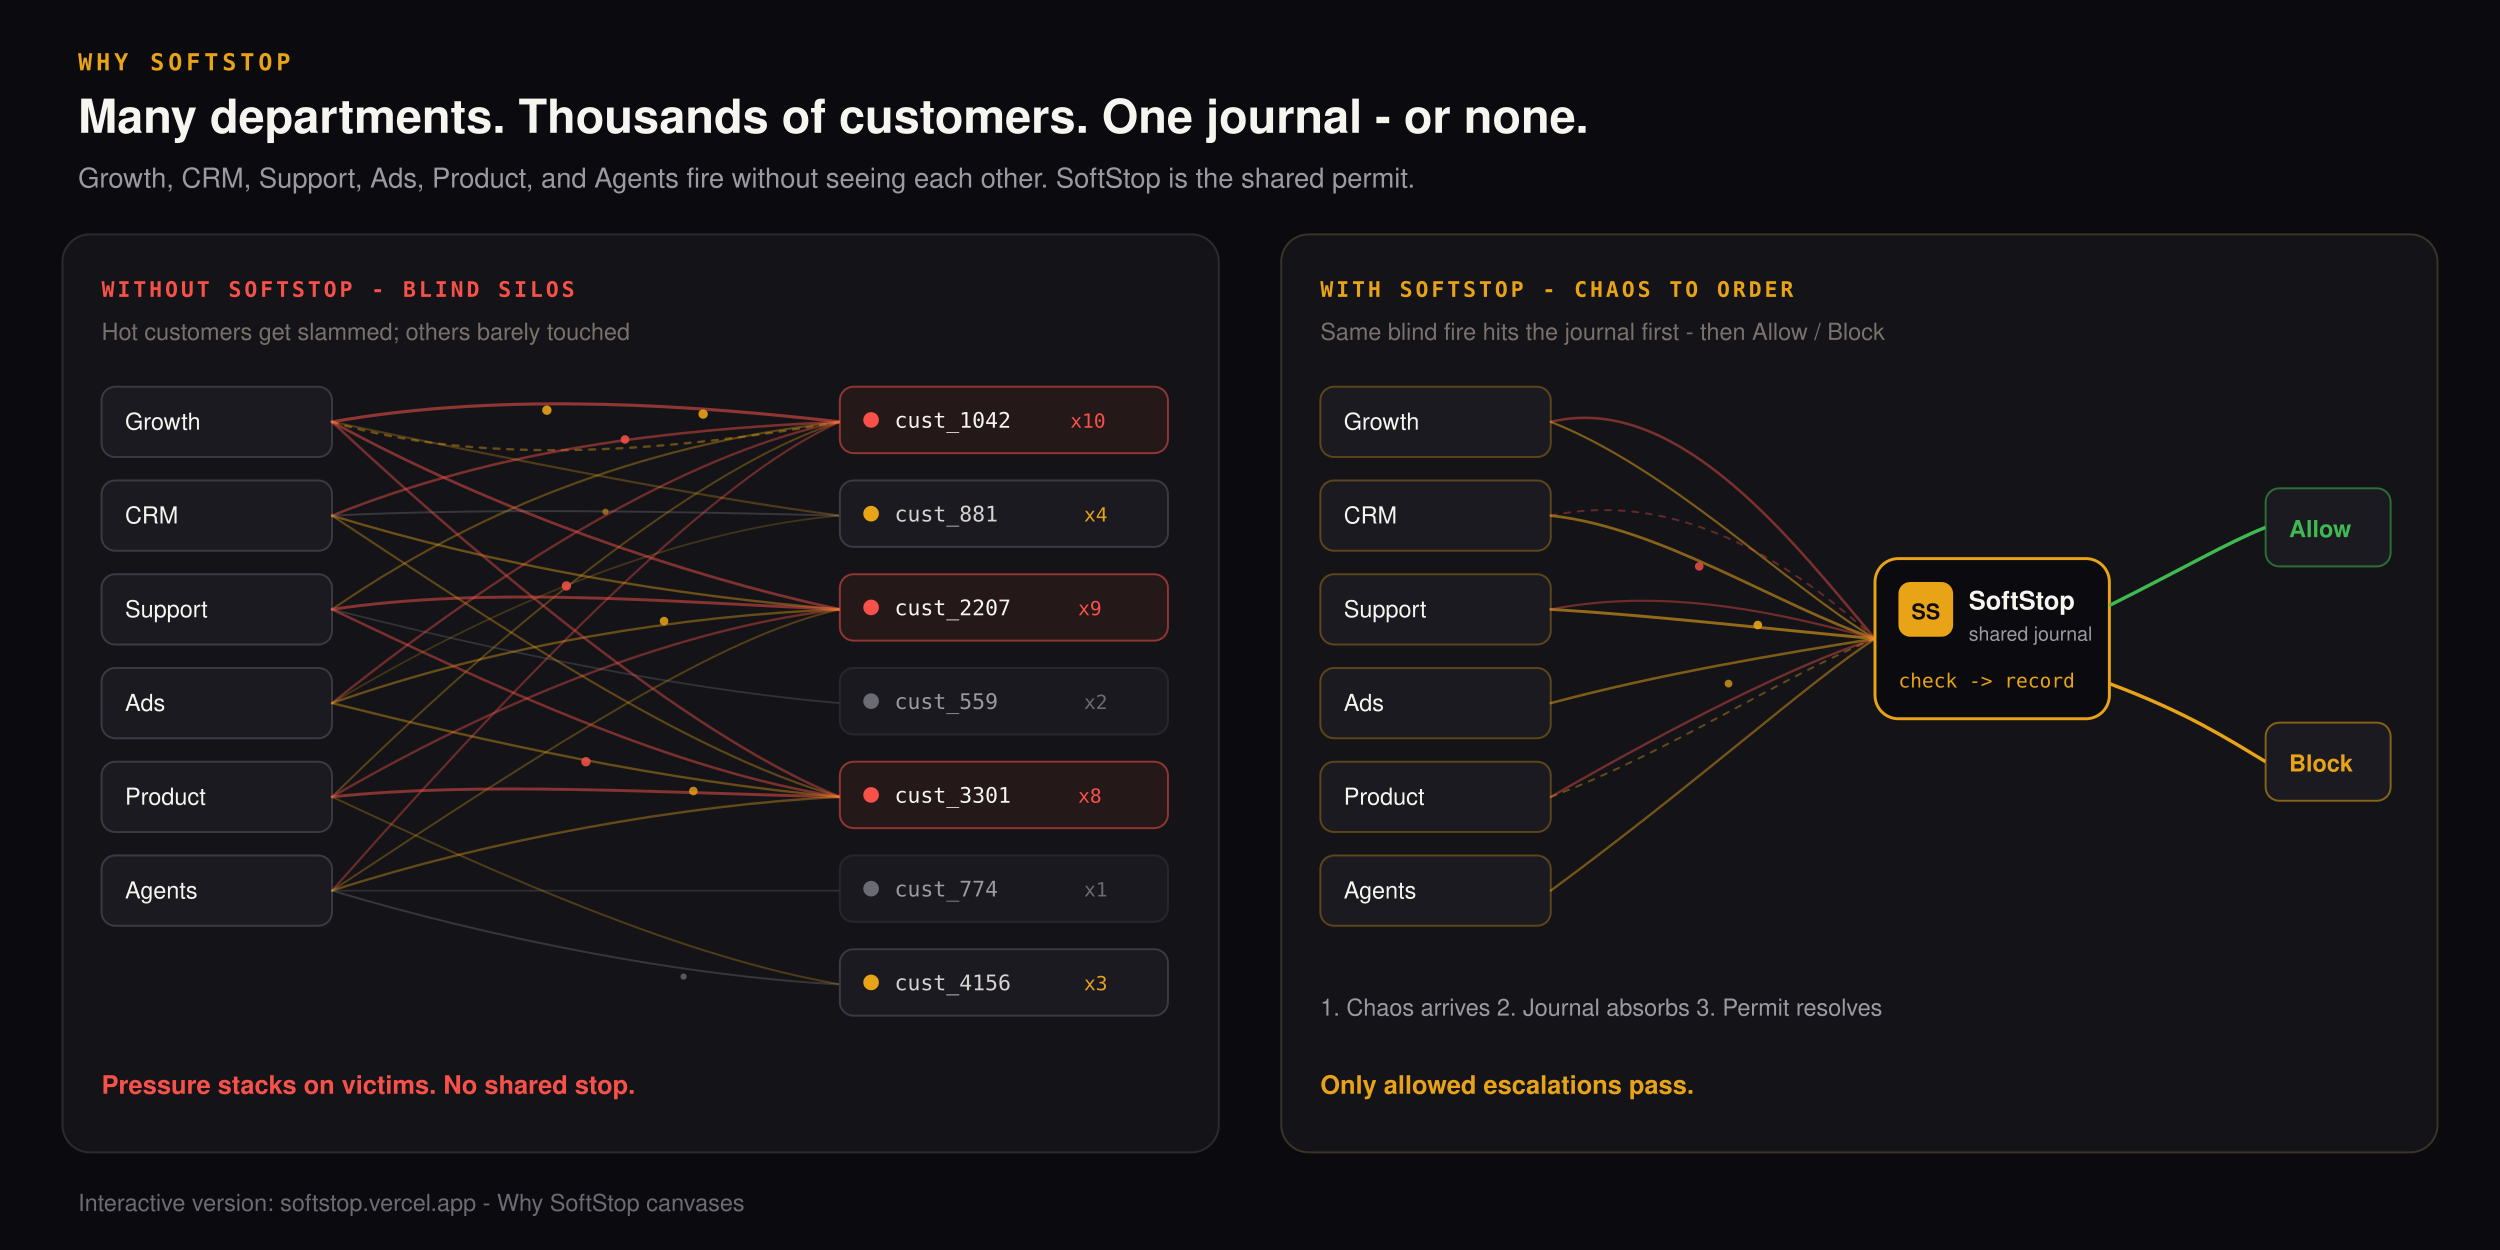
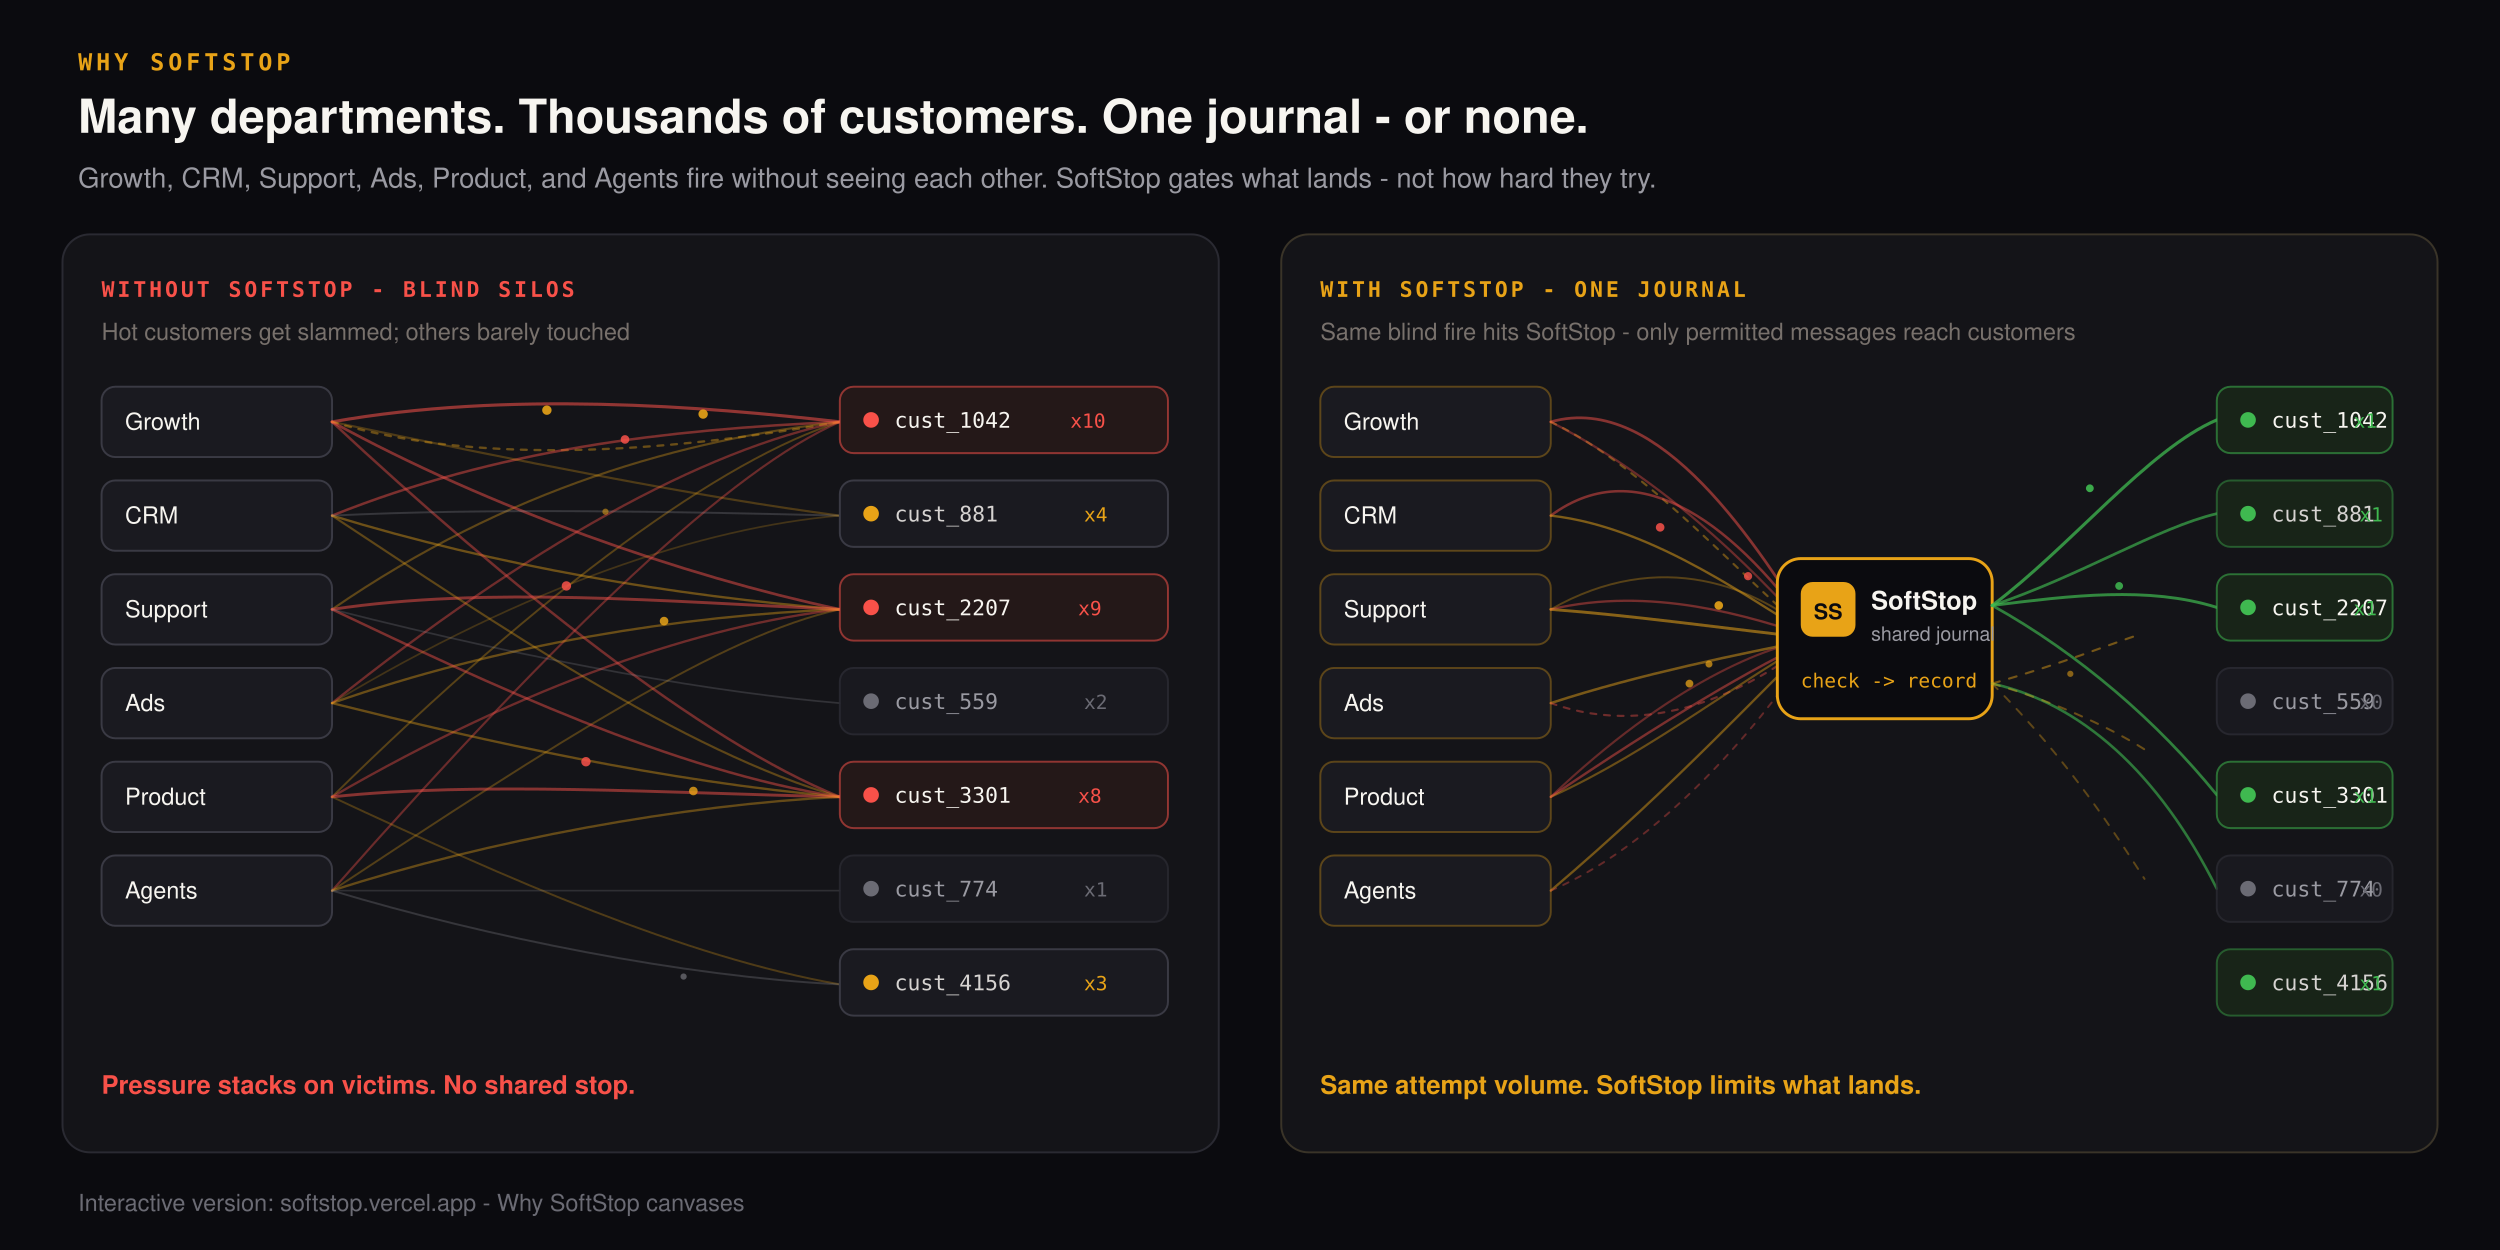
- <svg xmlns="http://www.w3.org/2000/svg" width="1280" height="640" viewBox="0 0 1280 640" role="img" aria-label="Without SoftStop departments slam hot customers unevenly; with SoftStop the same chaos hits a shared journal then Allow or Block">
+ <svg xmlns="http://www.w3.org/2000/svg" width="1280" height="640" viewBox="0 0 1280 640" role="img" aria-label="Without SoftStop departments slam hot customers unevenly; with SoftStop the same chaos hits a shared journal then only permitted messages reach customers">
  <rect width="1280" height="640" fill="#0B0B0F" />
  <text x="40" y="36" font-family="ui-monospace, SFMono-Regular, Menlo, monospace" font-size="12" font-weight="700" fill="#E8A317" letter-spacing="2">WHY SOFTSTOP</text>
  <text x="40" y="68" font-family="Helvetica, Arial, sans-serif" font-size="24" font-weight="700" fill="#F7F5F0">Many departments. Thousands of customers. One journal - or none.</text>
-   <text x="40" y="96" font-family="Helvetica, Arial, sans-serif" font-size="14" fill="#9A9AA2">Growth, CRM, Support, Ads, Product, and Agents fire without seeing each other. SoftStop is the shared permit.</text>
+   <text x="40" y="96" font-family="Helvetica, Arial, sans-serif" font-size="14" fill="#9A9AA2">Growth, CRM, Support, Ads, Product, and Agents fire without seeing each other. SoftStop gates what lands - not how hard they try.</text>
  <rect x="32" y="120" width="592" height="470" rx="14" fill="#141418" stroke="#2a2a32" />
  <text x="52" y="152" font-family="ui-monospace, SFMono-Regular, Menlo, monospace" font-size="11" font-weight="700" fill="#f85149" letter-spacing="1.5">WITHOUT SOFTSTOP - BLIND SILOS</text>
  <text x="52" y="174" font-family="Helvetica, Arial, sans-serif" font-size="12" fill="#78716C">Hot customers get slammed; others barely touched</text>
  <g font-family="Helvetica, Arial, sans-serif" font-size="12" fill="#F7F5F0">
    <rect x="52" y="198" width="118" height="36" rx="7" fill="#1a1a20" stroke="#3a3a44" />
    <text x="64" y="220">Growth</text>
    <rect x="52" y="246" width="118" height="36" rx="7" fill="#1a1a20" stroke="#3a3a44" />
    <text x="64" y="268">CRM</text>
    <rect x="52" y="294" width="118" height="36" rx="7" fill="#1a1a20" stroke="#3a3a44" />
    <text x="64" y="316">Support</text>
    <rect x="52" y="342" width="118" height="36" rx="7" fill="#1a1a20" stroke="#3a3a44" />
    <text x="64" y="364">Ads</text>
    <rect x="52" y="390" width="118" height="36" rx="7" fill="#1a1a20" stroke="#3a3a44" />
    <text x="64" y="412">Product</text>
    <rect x="52" y="438" width="118" height="36" rx="7" fill="#1a1a20" stroke="#3a3a44" />
    <text x="64" y="460">Agents</text>
  </g>
  <g fill="none" stroke-linecap="round">
    <path d="M170 216 C260 200, 360 208, 430 216" stroke="#f85149" stroke-width="1.6" opacity="0.55" />
    <path d="M170 216 C250 240, 350 230, 430 216" stroke="#E8A317" stroke-width="1.2" opacity="0.4" stroke-dasharray="3 4" />
    <path d="M170 264 C255 230, 340 220, 430 216" stroke="#f85149" stroke-width="1.3" opacity="0.45" />
    <path d="M170 312 C260 250, 350 225, 430 216" stroke="#E8A317" stroke-width="1.1" opacity="0.35" />
    <path d="M170 360 C270 280, 360 230, 430 216" stroke="#f85149" stroke-width="1.2" opacity="0.4" />
    <path d="M170 408 C280 300, 370 235, 430 216" stroke="#E8A317" stroke-width="1" opacity="0.32" />
    <path d="M170 456 C290 320, 375 240, 430 216" stroke="#f85149" stroke-width="1.1" opacity="0.38" />
    <path d="M170 216 C250 260, 350 295, 430 312" stroke="#f85149" stroke-width="1.4" opacity="0.48" />
    <path d="M170 264 C255 290, 345 305, 430 312" stroke="#E8A317" stroke-width="1.2" opacity="0.42" />
    <path d="M170 312 C250 300, 340 308, 430 312" stroke="#f85149" stroke-width="1.5" opacity="0.5" />
    <path d="M170 360 C255 330, 350 315, 430 312" stroke="#E8A317" stroke-width="1.2" opacity="0.4" />
    <path d="M170 408 C270 350, 360 320, 430 312" stroke="#f85149" stroke-width="1.2" opacity="0.4" />
    <path d="M170 456 C285 380, 370 325, 430 312" stroke="#E8A317" stroke-width="1" opacity="0.3" />
    <path d="M170 216 C260 300, 360 380, 430 408" stroke="#f85149" stroke-width="1.3" opacity="0.42" />
    <path d="M170 264 C255 320, 350 385, 430 408" stroke="#E8A317" stroke-width="1.1" opacity="0.35" />
    <path d="M170 312 C250 350, 345 395, 430 408" stroke="#f85149" stroke-width="1.3" opacity="0.45" />
    <path d="M170 360 C250 380, 340 400, 430 408" stroke="#E8A317" stroke-width="1.2" opacity="0.4" />
    <path d="M170 408 C245 400, 340 406, 430 408" stroke="#f85149" stroke-width="1.5" opacity="0.5" />
    <path d="M170 456 C250 430, 350 412, 430 408" stroke="#E8A317" stroke-width="1.2" opacity="0.38" />
    <path d="M170 216 C260 235, 360 255, 430 264" stroke="#E8A317" stroke-width="1.1" opacity="0.28" />
    <path d="M170 264 C250 260, 350 262, 430 264" stroke="#9A9AA2" stroke-width="1" opacity="0.25" />
    <path d="M170 360 C270 300, 360 270, 430 264" stroke="#E8A317" stroke-width="0.9" opacity="0.22" />
    <path d="M170 408 C260 450, 350 490, 430 504" stroke="#E8A317" stroke-width="1" opacity="0.28" />
    <path d="M170 456 C250 480, 350 500, 430 504" stroke="#9A9AA2" stroke-width="1" opacity="0.25" />
    <path d="M170 312 C280 340, 370 355, 430 360" stroke="#9A9AA2" stroke-width="0.9" opacity="0.22" />
    <path d="M170 456 C280 456, 370 456, 430 456" stroke="#9A9AA2" stroke-width="0.85" opacity="0.2" />
  </g>
  <g>
    <circle cx="280" cy="210" r="2.4" fill="#E8A317" opacity="0.9" />
    <circle cx="320" cy="225" r="2.2" fill="#f85149" opacity="0.85" />
    <circle cx="360" cy="212" r="2.4" fill="#E8A317" opacity="0.9" />
    <circle cx="290" cy="300" r="2.4" fill="#f85149" opacity="0.85" />
    <circle cx="340" cy="318" r="2.2" fill="#E8A317" opacity="0.85" />
    <circle cx="300" cy="390" r="2.4" fill="#f85149" opacity="0.85" />
    <circle cx="355" cy="405" r="2.2" fill="#E8A317" opacity="0.8" />
    <circle cx="310" cy="262" r="1.6" fill="#E8A317" opacity="0.55" />
    <circle cx="350" cy="500" r="1.6" fill="#9A9AA2" opacity="0.5" />
  </g>
  <g font-family="ui-monospace, SFMono-Regular, Menlo, monospace" font-size="11">
    <rect x="430" y="198" width="168" height="34" rx="7" fill="#241818" stroke="#f8514988" />
    <circle cx="446" cy="215" r="4" fill="#f85149" />
    <text x="458" y="219" fill="#F7F5F0">cust_1042</text>
    <text x="548" y="219" fill="#f85149" font-size="10">x10</text>
    <rect x="430" y="246" width="168" height="34" rx="7" fill="#1a1a20" stroke="#3a3a44" />
    <circle cx="446" cy="263" r="4" fill="#E8A317" />
    <text x="458" y="267" fill="#D6D3D1">cust_881</text>
    <text x="555" y="267" fill="#E8A317" font-size="10">x4</text>
    <rect x="430" y="294" width="168" height="34" rx="7" fill="#241818" stroke="#f8514988" />
    <circle cx="446" cy="311" r="4" fill="#f85149" />
    <text x="458" y="315" fill="#F7F5F0">cust_2207</text>
    <text x="552" y="315" fill="#f85149" font-size="10">x9</text>
    <rect x="430" y="342" width="168" height="34" rx="7" fill="#1a1a20" stroke="#2a2a32" opacity="0.85" />
    <circle cx="446" cy="359" r="4" fill="#6b6b74" />
    <text x="458" y="363" fill="#9A9AA2">cust_559</text>
    <text x="555" y="363" fill="#6b6b74" font-size="10">x2</text>
    <rect x="430" y="390" width="168" height="34" rx="7" fill="#241818" stroke="#f8514988" />
    <circle cx="446" cy="407" r="4" fill="#f85149" />
    <text x="458" y="411" fill="#F7F5F0">cust_3301</text>
    <text x="552" y="411" fill="#f85149" font-size="10">x8</text>
    <rect x="430" y="438" width="168" height="34" rx="7" fill="#1a1a20" stroke="#2a2a32" opacity="0.8" />
    <circle cx="446" cy="455" r="4" fill="#6b6b74" />
    <text x="458" y="459" fill="#9A9AA2">cust_774</text>
    <text x="555" y="459" fill="#6b6b74" font-size="10">x1</text>
    <rect x="430" y="486" width="168" height="34" rx="7" fill="#1a1a20" stroke="#3a3a44" />
    <circle cx="446" cy="503" r="4" fill="#E8A317" />
    <text x="458" y="507" fill="#D6D3D1">cust_4156</text>
    <text x="555" y="507" fill="#E8A317" font-size="10">x3</text>
  </g>
  <text x="52" y="560" font-family="Helvetica, Arial, sans-serif" font-size="13" font-weight="600" fill="#f85149">Pressure stacks on victims. No shared stop.</text>
  <rect x="656" y="120" width="592" height="470" rx="14" fill="#141418" stroke="#3a3428" />
-   <text x="676" y="152" font-family="ui-monospace, SFMono-Regular, Menlo, monospace" font-size="11" font-weight="700" fill="#E8A317" letter-spacing="1.5">WITH SOFTSTOP - CHAOS TO ORDER</text>
-   <text x="676" y="174" font-family="Helvetica, Arial, sans-serif" font-size="12" fill="#78716C">Same blind fire hits the journal first - then Allow / Block</text>
+   <text x="676" y="152" font-family="ui-monospace, SFMono-Regular, Menlo, monospace" font-size="11" font-weight="700" fill="#E8A317" letter-spacing="1.5">WITH SOFTSTOP - ONE JOURNAL</text>
+   <text x="676" y="174" font-family="Helvetica, Arial, sans-serif" font-size="12" fill="#78716C">Same blind fire hits SoftStop - only permitted messages reach customers</text>
  <g font-family="Helvetica, Arial, sans-serif" font-size="12" fill="#F7F5F0">
    <rect x="676" y="198" width="118" height="36" rx="7" fill="#1a1a20" stroke="#E8A31755" />
    <text x="688" y="220">Growth</text>
    <rect x="676" y="246" width="118" height="36" rx="7" fill="#1a1a20" stroke="#E8A31755" />
    <text x="688" y="268">CRM</text>
    <rect x="676" y="294" width="118" height="36" rx="7" fill="#1a1a20" stroke="#E8A31755" />
    <text x="688" y="316">Support</text>
    <rect x="676" y="342" width="118" height="36" rx="7" fill="#1a1a20" stroke="#E8A31755" />
    <text x="688" y="364">Ads</text>
    <rect x="676" y="390" width="118" height="36" rx="7" fill="#1a1a20" stroke="#E8A31755" />
    <text x="688" y="412">Product</text>
    <rect x="676" y="438" width="118" height="36" rx="7" fill="#1a1a20" stroke="#E8A31755" />
    <text x="688" y="460">Agents</text>
  </g>
  <g fill="none" stroke-linecap="round">
-     <path d="M794 216 C860 200, 920 280, 960 327" stroke="#f85149" stroke-width="1.3" opacity="0.45" />
-     <path d="M794 216 C855 240, 915 300, 960 327" stroke="#E8A317" stroke-width="1.1" opacity="0.5" />
-     <path d="M794 264 C850 270, 910 310, 960 327" stroke="#E8A317" stroke-width="1.4" opacity="0.55" />
-     <path d="M794 264 C860 250, 920 290, 960 327" stroke="#f85149" stroke-width="1" opacity="0.35" stroke-dasharray="3 4" />
-     <path d="M794 312 C845 315, 905 322, 960 327" stroke="#E8A317" stroke-width="1.5" opacity="0.6" />
-     <path d="M794 312 C855 300, 915 315, 960 327" stroke="#f85149" stroke-width="1.1" opacity="0.4" />
-     <path d="M794 360 C850 345, 910 335, 960 327" stroke="#E8A317" stroke-width="1.3" opacity="0.5" />
-     <path d="M794 408 C860 370, 920 340, 960 327" stroke="#f85149" stroke-width="1.2" opacity="0.42" />
-     <path d="M794 408 C855 385, 915 345, 960 327" stroke="#E8A317" stroke-width="1" opacity="0.38" stroke-dasharray="3 4" />
-     <path d="M794 456 C870 400, 925 350, 960 327" stroke="#E8A317" stroke-width="1.2" opacity="0.45" />
+     <path d="M794 216 C850 200, 900 280, 930 327" stroke="#f85149" stroke-width="1.4" opacity="0.5" />
+     <path d="M794 216 C845 240, 895 300, 930 327" stroke="#E8A317" stroke-width="1.1" opacity="0.42" stroke-dasharray="3 4" />
+     <path d="M794 264 C840 230, 890 270, 930 327" stroke="#f85149" stroke-width="1.3" opacity="0.48" />
+     <path d="M794 264 C848 270, 900 310, 930 327" stroke="#E8A317" stroke-width="1.2" opacity="0.5" />
+     <path d="M794 312 C835 315, 885 322, 930 327" stroke="#E8A317" stroke-width="1.5" opacity="0.55" />
+     <path d="M794 312 C845 300, 895 315, 930 327" stroke="#f85149" stroke-width="1.2" opacity="0.42" />
+     <path d="M794 360 C840 345, 890 335, 930 327" stroke="#E8A317" stroke-width="1.3" opacity="0.48" />
+     <path d="M794 360 C850 380, 900 350, 930 327" stroke="#f85149" stroke-width="1.1" opacity="0.4" stroke-dasharray="3 4" />
+     <path d="M794 408 C850 370, 900 340, 930 327" stroke="#f85149" stroke-width="1.25" opacity="0.45" />
+     <path d="M794 408 C845 385, 895 345, 930 327" stroke="#E8A317" stroke-width="1.1" opacity="0.4" />
+     <path d="M794 456 C860 400, 905 350, 930 327" stroke="#E8A317" stroke-width="1.2" opacity="0.45" />
+     <path d="M794 456 C855 430, 910 360, 930 327" stroke="#f85149" stroke-width="1" opacity="0.35" stroke-dasharray="3 4" />
+     <path d="M794 216 C860 250, 905 300, 930 327" stroke="#f85149" stroke-width="1.15" opacity="0.38" />
+     <path d="M794 312 C850 280, 900 300, 930 327" stroke="#E8A317" stroke-width="1" opacity="0.32" />
+     <path d="M794 408 C855 350, 905 330, 930 327" stroke="#f85149" stroke-width="1.1" opacity="0.36" />
  </g>
-   <circle cx="870" cy="290" r="2.2" fill="#f85149" opacity="0.8" />
-   <circle cx="900" cy="320" r="2.2" fill="#E8A317" opacity="0.9" />
-   <circle cx="885" cy="350" r="2" fill="#E8A317" opacity="0.75" />
-   <rect x="960" y="286" width="120" height="82" rx="12" fill="#0B0B0F" stroke="#E8A317" stroke-width="1.5" />
-   <rect x="972" y="298" width="28" height="28" rx="6" fill="#E8A317" />
-   <text x="986" y="317" text-anchor="middle" font-family="Helvetica, Arial, sans-serif" font-size="11" font-weight="700" fill="#0B0B0F">SS</text>
-   <text x="1008" y="312" font-family="Helvetica, Arial, sans-serif" font-size="13" font-weight="700" fill="#F7F5F0">SoftStop</text>
-   <text x="1008" y="328" font-family="Helvetica, Arial, sans-serif" font-size="10" fill="#9A9AA2">shared journal</text>
-   <text x="972" y="352" font-family="ui-monospace, SFMono-Regular, Menlo, monospace" font-size="10" fill="#E8A317">check -&gt; record</text>
-   <path d="M1080 310 C1120 290, 1140 278, 1160 270" fill="none" stroke="#3fb950" stroke-width="1.75" />
-   <path d="M1080 350 C1120 365, 1140 378, 1160 390" fill="none" stroke="#E8A317" stroke-width="1.75" />
-   <g font-family="Helvetica, Arial, sans-serif" font-size="12">
-     <rect x="1160" y="250" width="64" height="40" rx="7" fill="#1a1a20" stroke="#3fb95088" />
-     <text x="1172" y="275" fill="#3fb950" font-weight="700">Allow</text>
-     <rect x="1160" y="370" width="64" height="40" rx="7" fill="#1a1a20" stroke="#E8A31788" />
-     <text x="1172" y="395" fill="#E8A317" font-weight="700">Block</text>
+   <circle cx="850" cy="270" r="2.2" fill="#f85149" opacity="0.85" />
+   <circle cx="880" cy="310" r="2.2" fill="#E8A317" opacity="0.9" />
+   <circle cx="865" cy="350" r="2" fill="#E8A317" opacity="0.75" />
+   <circle cx="895" cy="295" r="2.1" fill="#f85149" opacity="0.8" />
+   <circle cx="875" cy="340" r="1.8" fill="#E8A317" opacity="0.7" />
+   <rect x="910" y="286" width="110" height="82" rx="12" fill="#0B0B0F" stroke="#E8A317" stroke-width="1.5" />
+   <rect x="922" y="298" width="28" height="28" rx="6" fill="#E8A317" />
+   <text x="936" y="317" text-anchor="middle" font-family="Helvetica, Arial, sans-serif" font-size="11" font-weight="700" fill="#0B0B0F">SS</text>
+   <text x="958" y="312" font-family="Helvetica, Arial, sans-serif" font-size="13" font-weight="700" fill="#F7F5F0">SoftStop</text>
+   <text x="958" y="328" font-family="Helvetica, Arial, sans-serif" font-size="10" fill="#9A9AA2">shared journal</text>
+   <text x="922" y="352" font-family="ui-monospace, SFMono-Regular, Menlo, monospace" font-size="10" fill="#E8A317">check -&gt; record</text>
+   <g fill="none" stroke-linecap="round">
+     <path d="M1020 310 C1060 280, 1100 230, 1135 215" stroke="#3fb950" stroke-width="1.6" opacity="0.75" />
+     <path d="M1020 310 C1065 295, 1105 270, 1135 263" stroke="#3fb950" stroke-width="1.4" opacity="0.65" />
+     <path d="M1020 310 C1060 305, 1100 300, 1135 311" stroke="#3fb950" stroke-width="1.5" opacity="0.7" />
+     <path d="M1020 310 C1065 335, 1105 370, 1135 407" stroke="#3fb950" stroke-width="1.4" opacity="0.65" />
+     <path d="M1020 350 C1065 360, 1105 395, 1135 455" stroke="#3fb950" stroke-width="1.35" opacity="0.6" />
+     <path d="M1020 350 C1055 340, 1080 330, 1095 325" stroke="#E8A317" stroke-width="1.1" opacity="0.45" stroke-dasharray="4 5" />
+     <path d="M1020 350 C1055 360, 1085 375, 1100 385" stroke="#E8A317" stroke-width="1.05" opacity="0.4" stroke-dasharray="4 5" />
+     <path d="M1020 350 C1060 390, 1085 430, 1098 450" stroke="#E8A317" stroke-width="1" opacity="0.35" stroke-dasharray="4 5" />
  </g>
-   <text x="676" y="520" font-family="Helvetica, Arial, sans-serif" font-size="12" fill="#9A9AA2">1. Chaos arrives  2. Journal absorbs  3. Permit resolves</text>
-   <text x="676" y="560" font-family="Helvetica, Arial, sans-serif" font-size="13" font-weight="600" fill="#E8A317">Only allowed escalations pass.</text>
+   <circle cx="1070" cy="250" r="2" fill="#3fb950" opacity="0.9" />
+   <circle cx="1085" cy="300" r="2" fill="#3fb950" opacity="0.85" />
+   <circle cx="1060" cy="345" r="1.6" fill="#E8A317" opacity="0.55" />
+   <g font-family="ui-monospace, SFMono-Regular, Menlo, monospace" font-size="11">
+     <rect x="1135" y="198" width="90" height="34" rx="7" fill="#182418" stroke="#3fb95088" />
+     <circle cx="1151" cy="215" r="4" fill="#3fb950" />
+     <text x="1163" y="219" fill="#F7F5F0">cust_1042</text>
+     <text x="1205" y="219" fill="#3fb950" font-size="10">x1</text>
+     <rect x="1135" y="246" width="90" height="34" rx="7" fill="#182418" stroke="#3fb95066" />
+     <circle cx="1151" cy="263" r="4" fill="#3fb950" />
+     <text x="1163" y="267" fill="#D6D3D1">cust_881</text>
+     <text x="1208" y="267" fill="#3fb950" font-size="10">x1</text>
+     <rect x="1135" y="294" width="90" height="34" rx="7" fill="#182418" stroke="#3fb95088" />
+     <circle cx="1151" cy="311" r="4" fill="#3fb950" />
+     <text x="1163" y="315" fill="#F7F5F0">cust_2207</text>
+     <text x="1205" y="315" fill="#3fb950" font-size="10">x1</text>
+     <rect x="1135" y="342" width="90" height="34" rx="7" fill="#1a1a20" stroke="#2a2a32" opacity="0.85" />
+     <circle cx="1151" cy="359" r="4" fill="#6b6b74" />
+     <text x="1163" y="363" fill="#9A9AA2">cust_559</text>
+     <text x="1208" y="363" fill="#6b6b74" font-size="10">x0</text>
+     <rect x="1135" y="390" width="90" height="34" rx="7" fill="#182418" stroke="#3fb95088" />
+     <circle cx="1151" cy="407" r="4" fill="#3fb950" />
+     <text x="1163" y="411" fill="#F7F5F0">cust_3301</text>
+     <text x="1205" y="411" fill="#3fb950" font-size="10">x1</text>
+     <rect x="1135" y="438" width="90" height="34" rx="7" fill="#1a1a20" stroke="#2a2a32" opacity="0.8" />
+     <circle cx="1151" cy="455" r="4" fill="#6b6b74" />
+     <text x="1163" y="459" fill="#9A9AA2">cust_774</text>
+     <text x="1208" y="459" fill="#6b6b74" font-size="10">x0</text>
+     <rect x="1135" y="486" width="90" height="34" rx="7" fill="#182418" stroke="#3fb95066" />
+     <circle cx="1151" cy="503" r="4" fill="#3fb950" />
+     <text x="1163" y="507" fill="#D6D3D1">cust_4156</text>
+     <text x="1208" y="507" fill="#3fb950" font-size="10">x1</text>
+   </g>
+   <text x="676" y="560" font-family="Helvetica, Arial, sans-serif" font-size="13" font-weight="600" fill="#E8A317">Same attempt volume. SoftStop limits what lands.</text>
  <text x="40" y="620" font-family="Helvetica, Arial, sans-serif" font-size="12" fill="#6b6b74">Interactive version: softstop.vercel.app - Why SoftStop canvases</text>
</svg>
